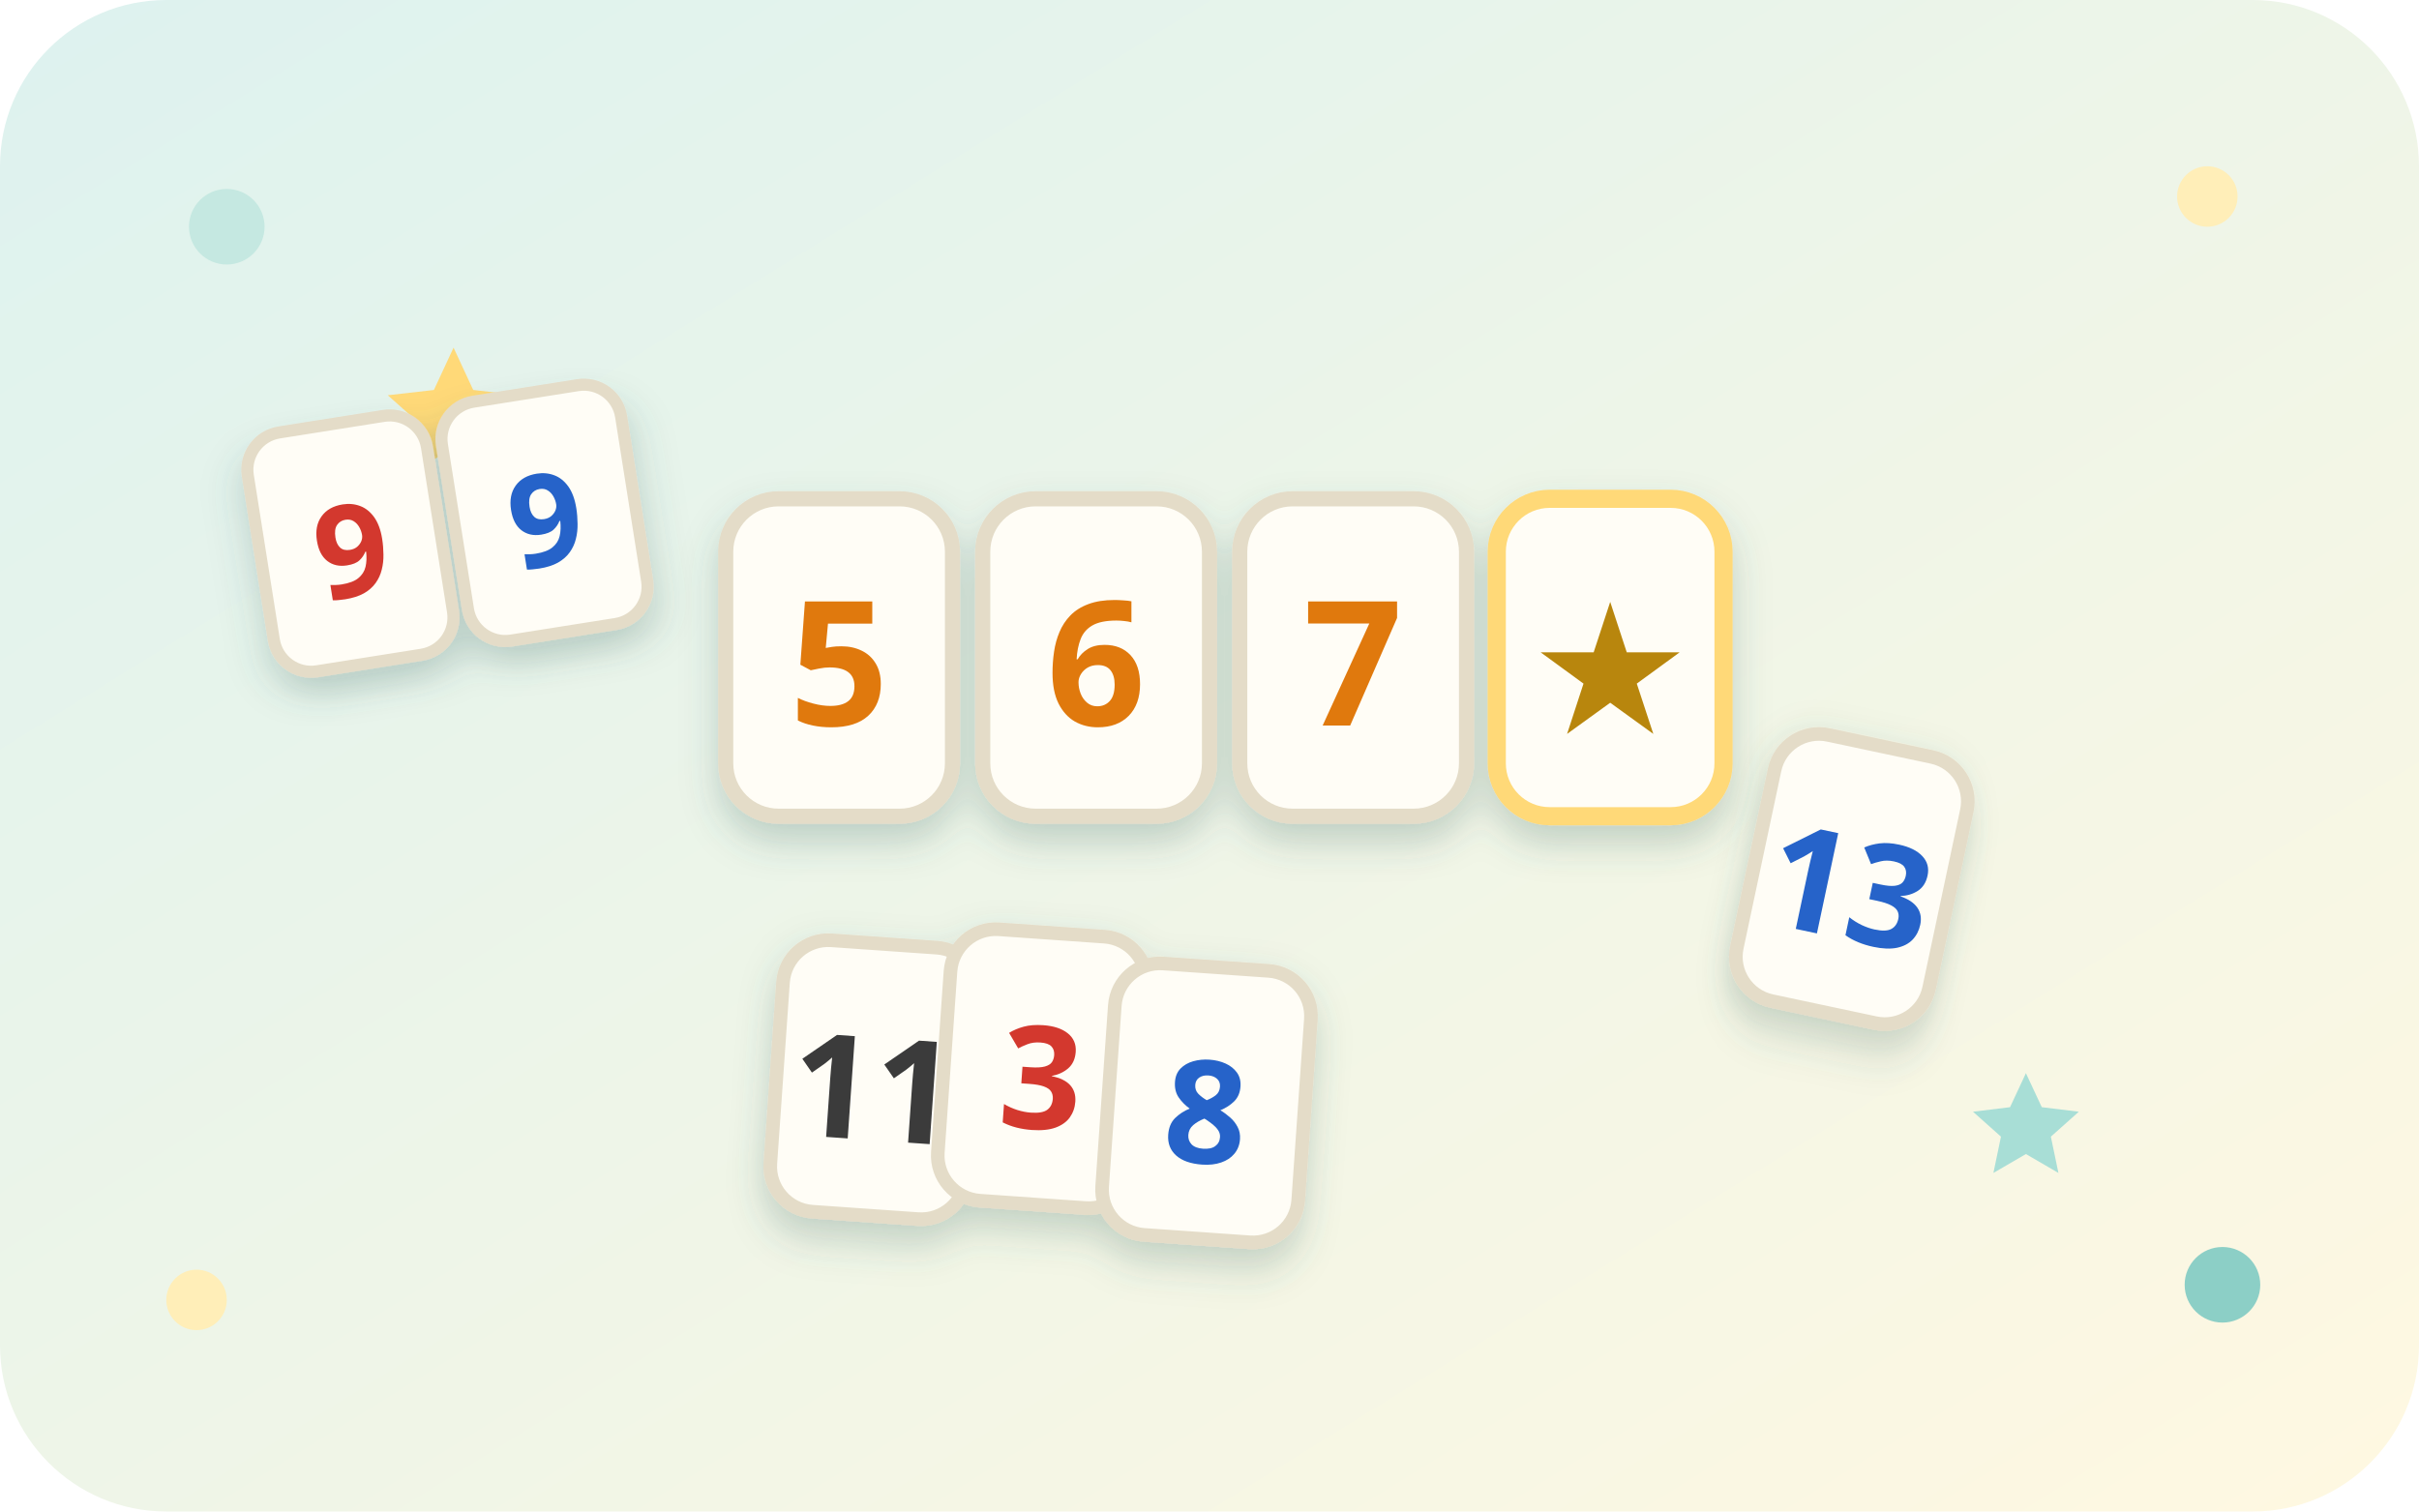
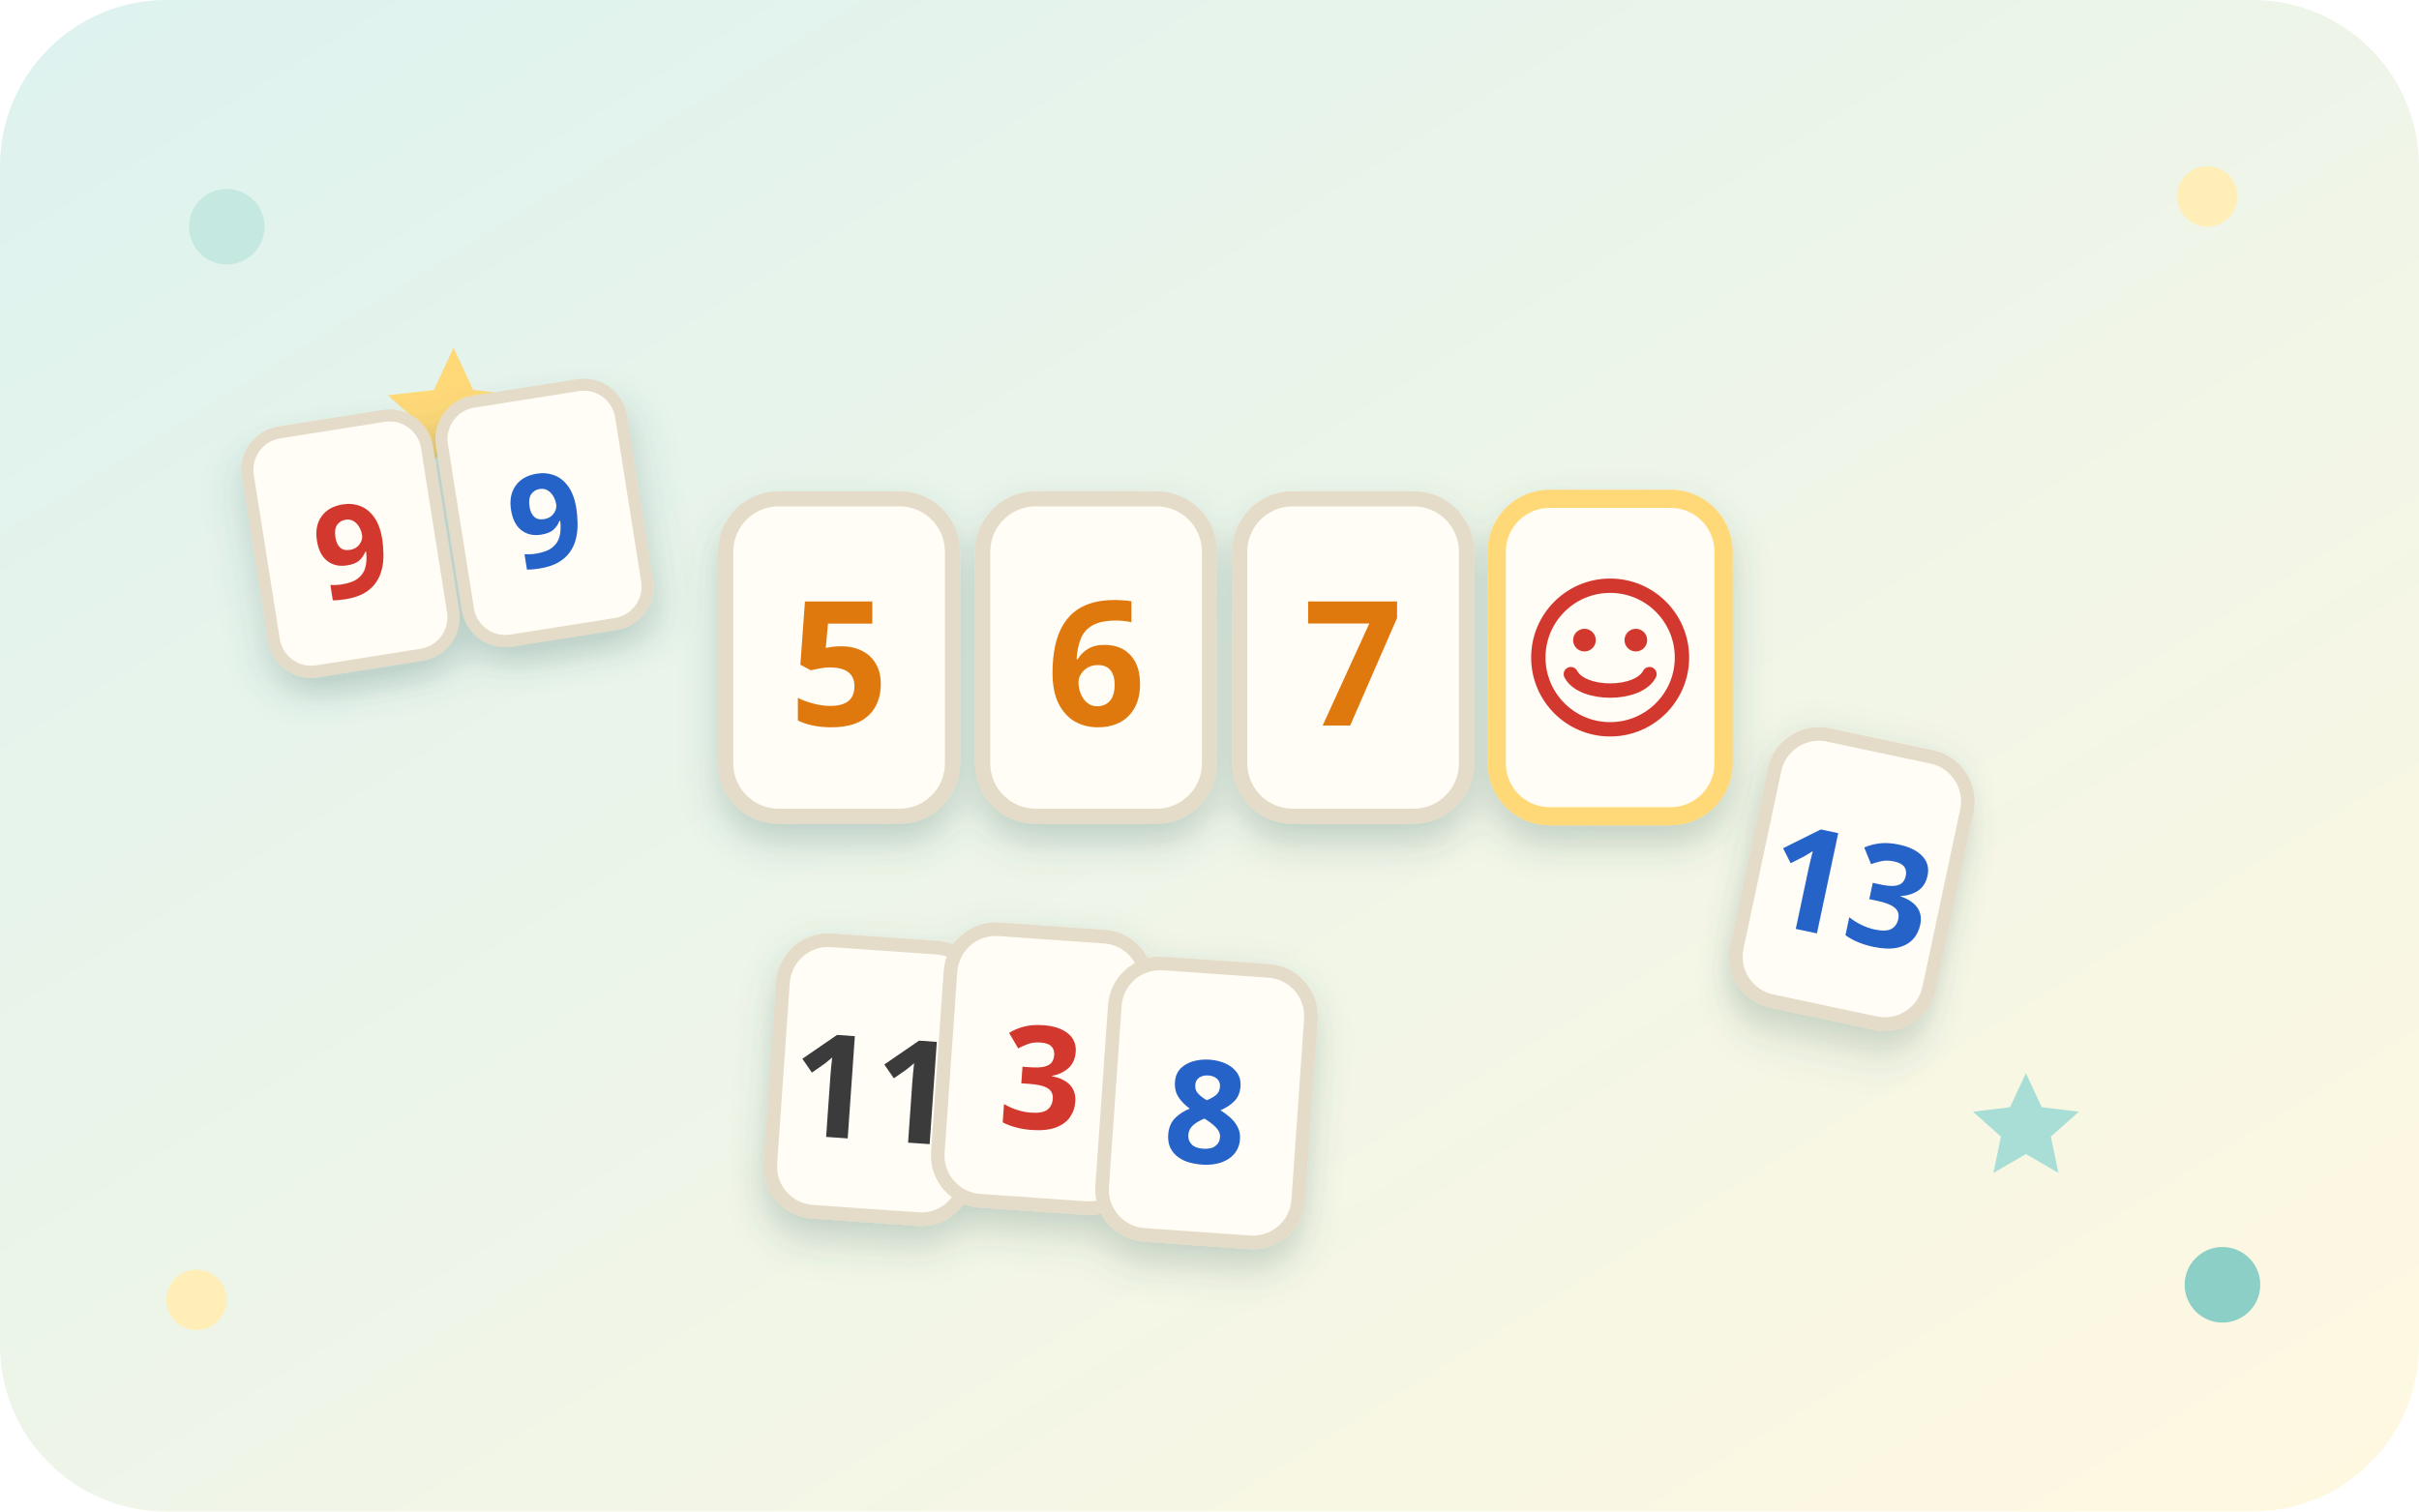
<svg xmlns="http://www.w3.org/2000/svg" viewBox="0 0 320 200" width="320" height="200">
  <defs>
    <linearGradient id="rkBg" x1="0" y1="0" x2="1" y2="1">
      <stop offset="0" stop-color="#ddf2ef" />
      <stop offset="1" stop-color="#fff8e1" />
    </linearGradient>
    <filter id="rkShadow" x="-30%" y="-30%" width="160%" height="160%">
      <feDropShadow dx="0" dy="2.5" stdDeviation="2.4" flood-color="#3a6b63" flood-opacity="0.26" />
    </filter>
  </defs>
  <rect x="0" y="0" width="320" height="200" rx="22" fill="url(#rkBg)" />
  <circle cx="30" cy="30" r="5" fill="#c5e8e1" />
  <circle cx="292" cy="26" r="4" fill="#ffeeb8" />
  <circle cx="26" cy="172" r="4" fill="#ffeeb8" />
  <circle cx="294" cy="170" r="5" fill="#8ccfc6" />
  <path d="M60 46l2.6 5.6 6.1.7-4.6 4.1 1.3 6-5.4-3.1-5.4 3.1 1.3-6-4.6-4.1 6.1-.7z" fill="#ffd978" />
  <path d="M268 142l2.1 4.5 4.9.6-3.7 3.3 1 4.8-4.3-2.5-4.3 2.5 1-4.8-3.7-3.3 4.9-.6z" fill="#a8ded6" />
  <g filter="url(#rkShadow)" transform="translate(32,58) rotate(-9)">
    <rect x="0" y="0" width="24" height="32" rx="5" fill="#fffdf6" stroke="#e4dcc8" stroke-width="1.6" />
    <text x="12" y="23" font-family="Pretendard, system-ui, sans-serif" font-size="17" font-weight="800" fill="#d3392f" text-anchor="middle">9</text>
    <rect x="26" y="0" width="24" height="32" rx="5" fill="#fffdf6" stroke="#e4dcc8" stroke-width="1.6" />
    <text x="38" y="23" font-family="Pretendard, system-ui, sans-serif" font-size="17" font-weight="800" fill="#2563c9" text-anchor="middle">9</text>
  </g>
  <g filter="url(#rkShadow)" transform="translate(96,66)">
    <rect x="0" y="0" width="30" height="42" rx="7" fill="#fffdf6" stroke="#e4dcc8" stroke-width="2" />
    <text x="15" y="30" font-family="Pretendard, system-ui, sans-serif" font-size="23" font-weight="900" fill="#e0790d" text-anchor="middle">5</text>
    <rect x="34" y="0" width="30" height="42" rx="7" fill="#fffdf6" stroke="#e4dcc8" stroke-width="2" />
    <text x="49" y="30" font-family="Pretendard, system-ui, sans-serif" font-size="23" font-weight="900" fill="#e0790d" text-anchor="middle">6</text>
    <rect x="68" y="0" width="30" height="42" rx="7" fill="#fffdf6" stroke="#e4dcc8" stroke-width="2" />
    <text x="83" y="30" font-family="Pretendard, system-ui, sans-serif" font-size="23" font-weight="900" fill="#e0790d" text-anchor="middle">7</text>
    <rect x="102" y="0" width="30" height="42" rx="7" fill="#fffdf6" stroke="#ffd978" stroke-width="2.4" />
-     <text x="117" y="31" font-family="Pretendard, system-ui, sans-serif" font-size="24" font-weight="900" fill="#b8860b" text-anchor="middle">★</text>
+     <g transform="translate(117,21)" stroke="#d3392f" fill="none" stroke-width="1.9">
+       <circle cx="0" cy="0" r="9.5" />
+       <circle cx="-3.4" cy="-2.3" r="1.5" fill="#d3392f" stroke="none" />
+       <circle cx="3.4" cy="-2.3" r="1.5" fill="#d3392f" stroke="none" />
+       <path d="M-5.2 2.2c1.5 2.9 8.9 2.9 10.4 0" stroke-linecap="round" />
+     </g>
  </g>
  <g filter="url(#rkShadow)" transform="translate(104,124) rotate(4)">
    <rect x="0" y="0" width="26" height="36" rx="6" fill="#fffdf6" stroke="#e4dcc8" stroke-width="1.8" />
    <text x="13" y="26" font-family="Pretendard, system-ui, sans-serif" font-size="19" font-weight="900" fill="#3a3a3a" text-anchor="middle">11</text>
    <rect x="22" y="-3" width="26" height="36" rx="6" fill="#fffdf6" stroke="#e4dcc8" stroke-width="1.8" />
    <text x="35" y="23" font-family="Pretendard, system-ui, sans-serif" font-size="19" font-weight="900" fill="#d3392f" text-anchor="middle">3</text>
    <rect x="44" y="0" width="26" height="36" rx="6" fill="#fffdf6" stroke="#e4dcc8" stroke-width="1.8" />
    <text x="57" y="26" font-family="Pretendard, system-ui, sans-serif" font-size="19" font-weight="900" fill="#2563c9" text-anchor="middle">8</text>
  </g>
  <g filter="url(#rkShadow)" transform="translate(236,96) rotate(12)">
    <rect x="0" y="0" width="26" height="36" rx="6" fill="#fffdf6" stroke="#e4dcc8" stroke-width="1.8" />
    <text x="13" y="26" font-family="Pretendard, system-ui, sans-serif" font-size="19" font-weight="900" fill="#2563c9" text-anchor="middle">13</text>
  </g>
</svg>
